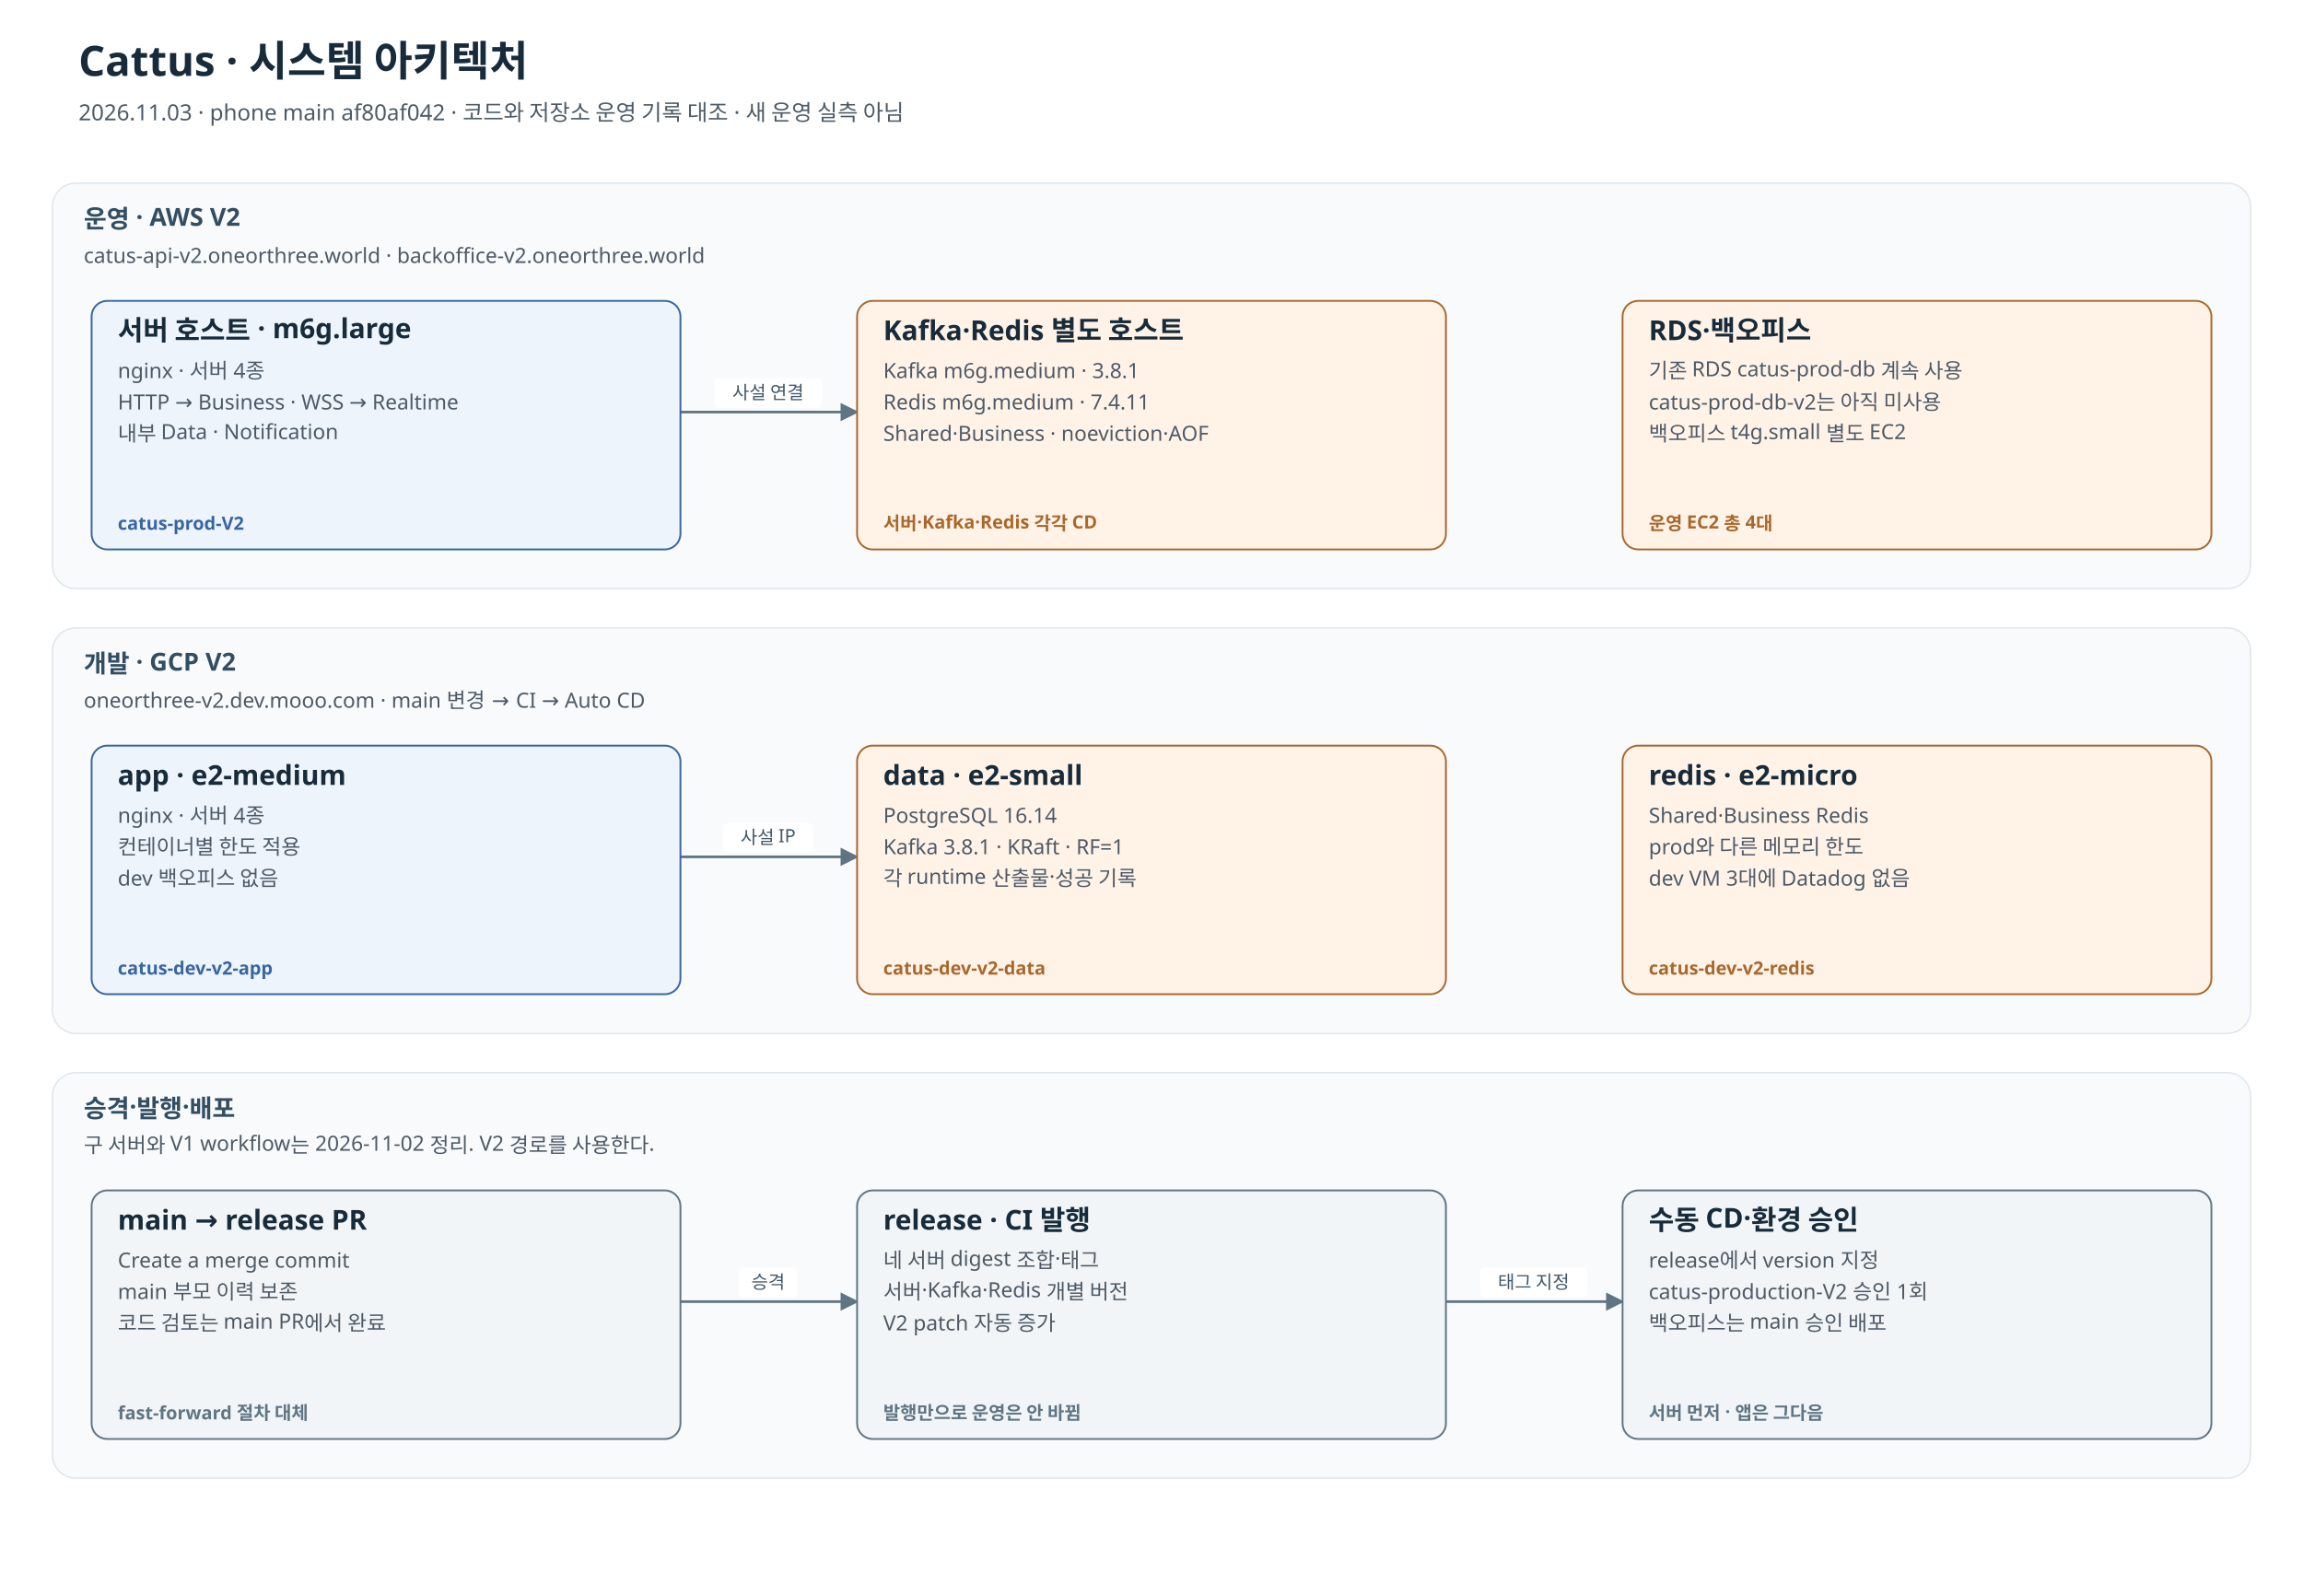
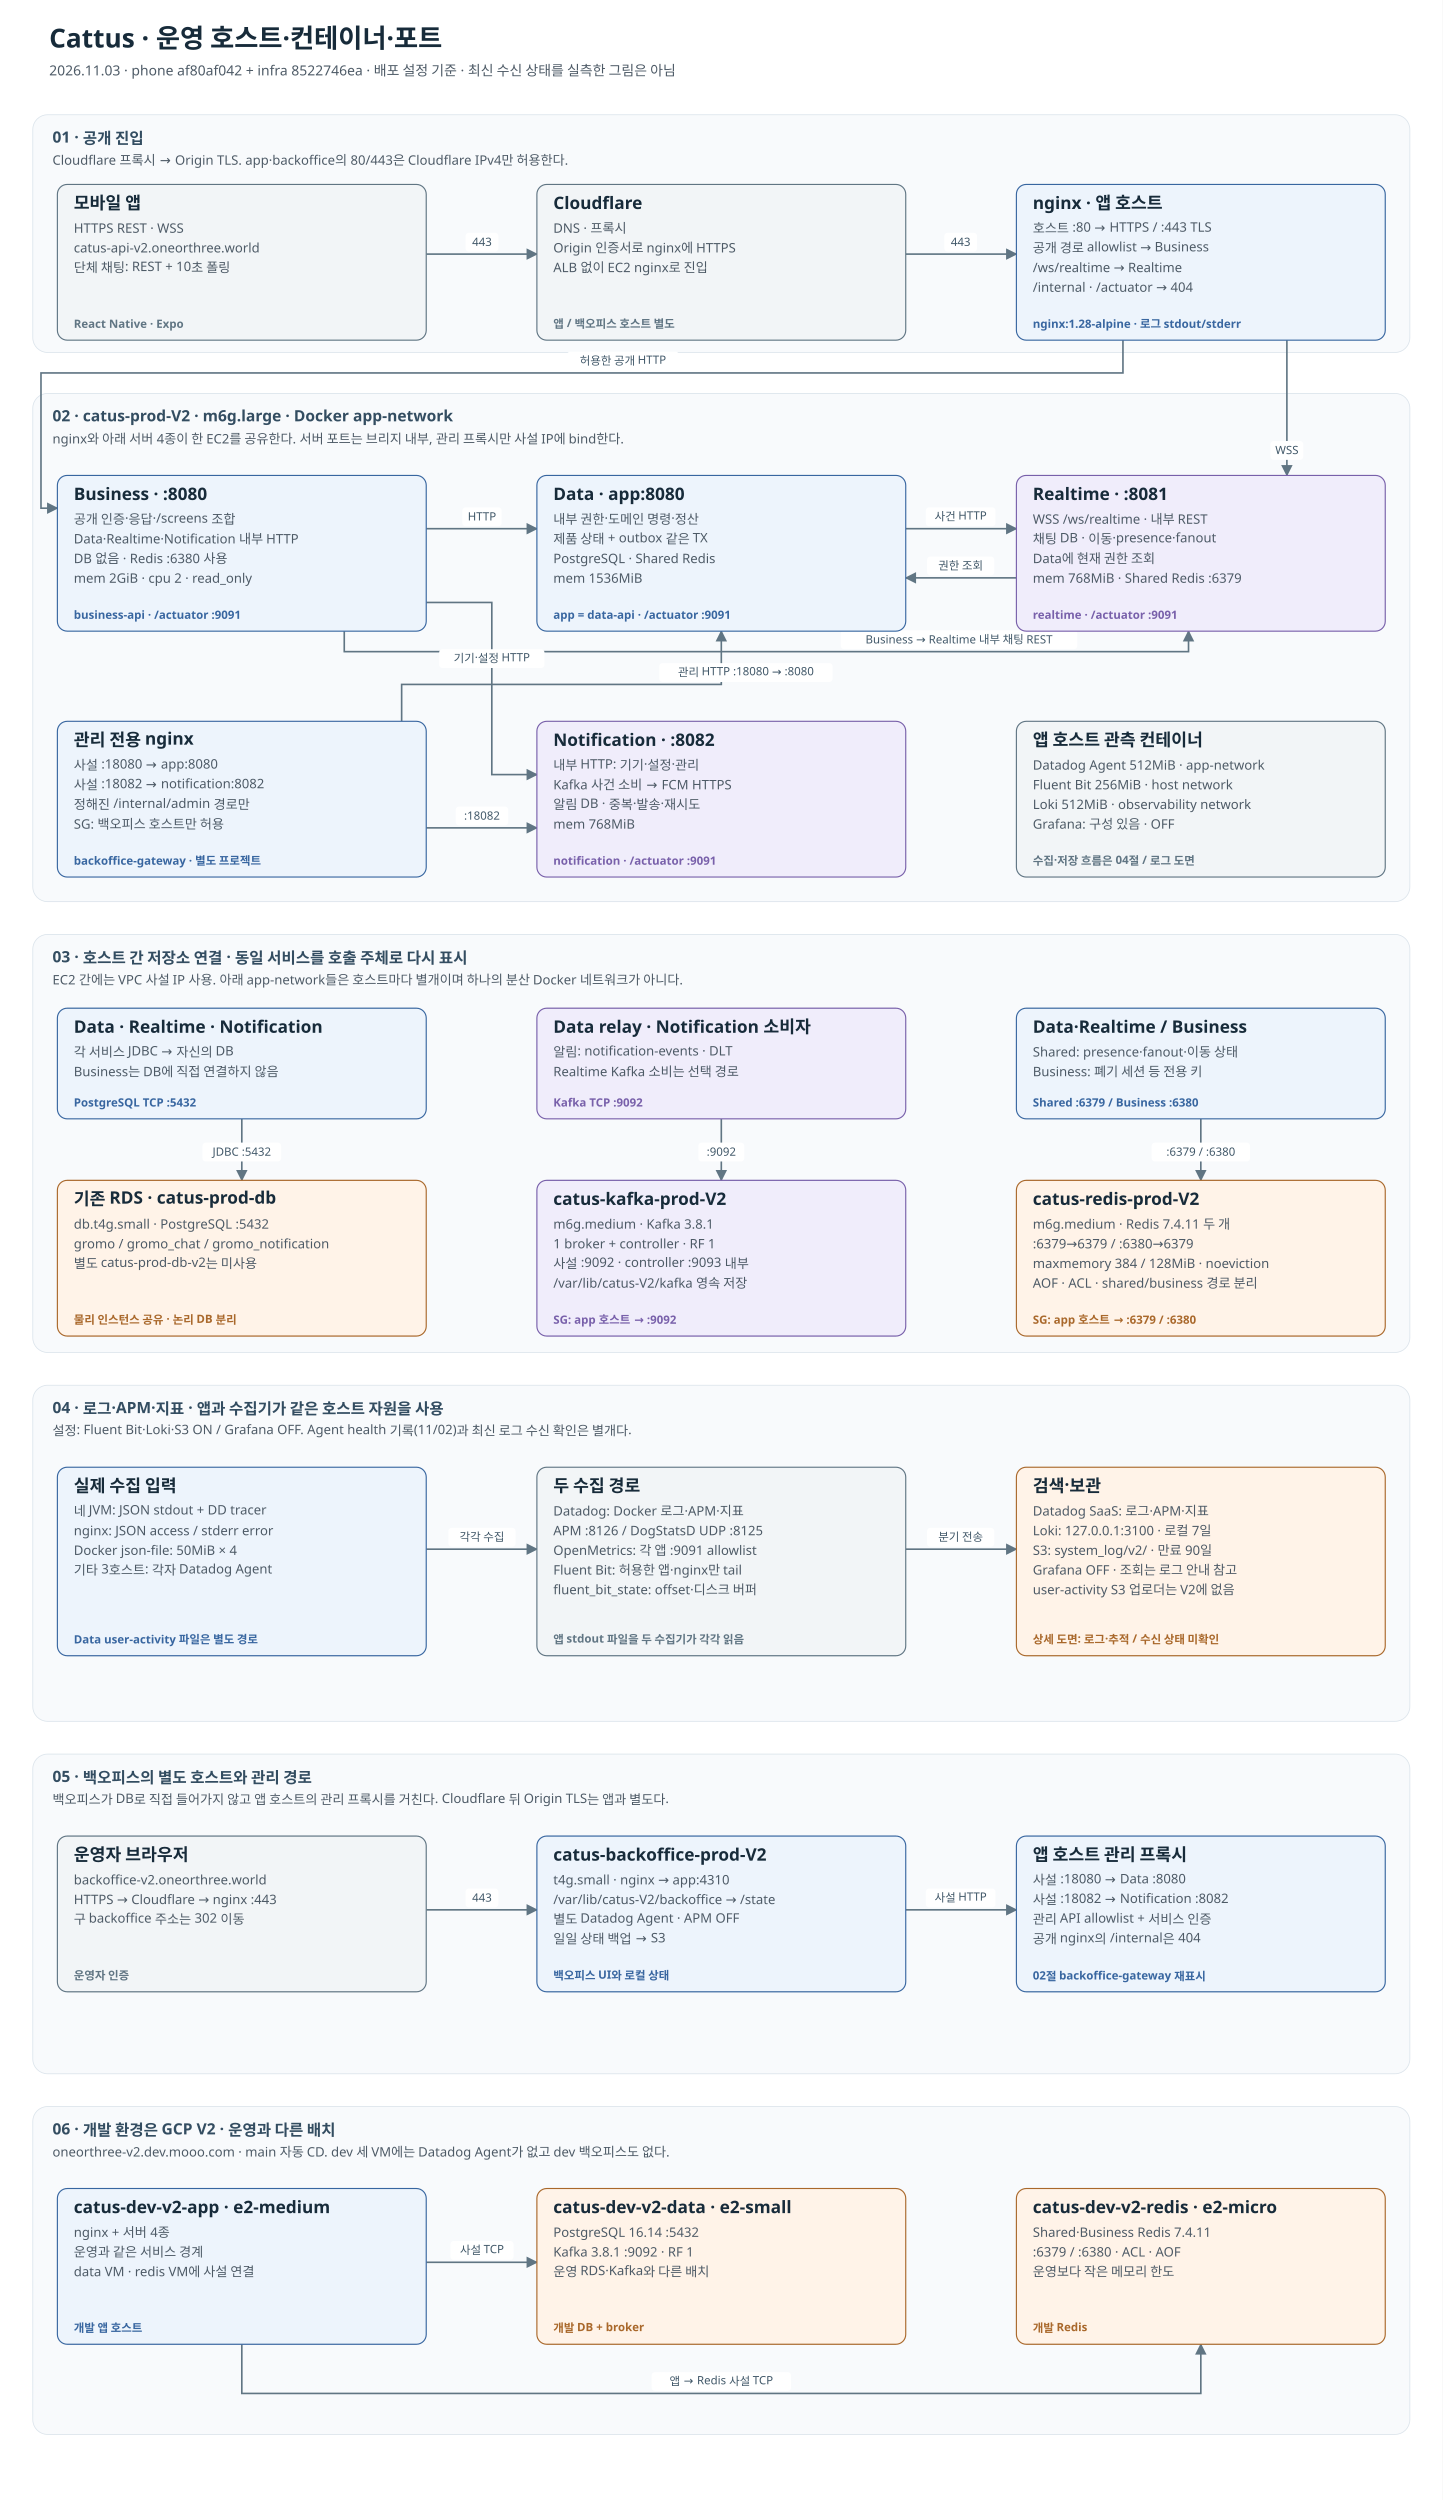
- <svg xmlns="http://www.w3.org/2000/svg" width="1760" height="1220" viewBox="0 0 1760 1220" role="img" aria-labelledby="diagramTitle diagramDesc">
+ <svg xmlns="http://www.w3.org/2000/svg" width="1760" height="3050" viewBox="0 0 1760 3050" role="img" aria-labelledby="diagramTitle diagramDesc">
  <defs>
    <marker id="arrow" viewBox="0 0 10 10" refX="9" refY="5" markerWidth="7" markerHeight="7" orient="auto-start-reverse">
      <path d="M 0 0 L 10 5 L 0 10 z" fill="#607583" />
    </marker>
  </defs>
  <g font-family="Apple SD Gothic Neo, Noto Sans KR, sans-serif">
-     <rect width="1760" height="1220" fill="#ffffff" />
-     <text x="60" y="58" font-size="32" fill="#172b3a" font-weight="700">Cattus · 시스템 아키텍처</text>
-     <text x="60" y="92" font-size="17" fill="#4d5a66" font-weight="400">2026.11.03 · phone main af80af042 · 코드와 저장소 운영 기록 대조 · 새 운영 실측 아님</text>
-     <rect x="40" y="140" width="1680" height="310" rx="18" fill="#f8fafc" stroke="#dce4eb" />
-     <text x="64" y="174" font-size="19" fill="#334d61" font-weight="700">운영 · AWS V2</text>
-     <text x="64" y="201" font-size="16" fill="#4d5a66" font-weight="400">catus-api-v2.oneorthree.world · backoffice-v2.oneorthree.world</text>
-     <rect x="40" y="480" width="1680" height="310" rx="18" fill="#f8fafc" stroke="#dce4eb" />
-     <text x="64" y="514" font-size="19" fill="#334d61" font-weight="700">개발 · GCP V2</text>
-     <text x="64" y="541" font-size="16" fill="#4d5a66" font-weight="400">oneorthree-v2.dev.mooo.com · main 변경 → CI → Auto CD</text>
-     <rect x="40" y="820" width="1680" height="310" rx="18" fill="#f8fafc" stroke="#dce4eb" />
-     <text x="64" y="854" font-size="19" fill="#334d61" font-weight="700">승격·발행·배포</text>
-     <text x="64" y="881" font-size="16" fill="#4d5a66" font-weight="400">구 서버와 V1 workflow는 2026-11-02 정리. V2 경로를 사용한다.</text>
-     <g data-cell-id="runtime">
-       <path d="M 520 315 L 655 315" fill="none" stroke="#607583" stroke-width="2" marker-end="url(#arrow)" />
-       <rect x="546.0" y="289" width="82.0" height="23" rx="4" fill="#ffffff" />
-       <text x="587" y="305" font-size="14" text-anchor="middle" fill="#405768">사설 연결</text>
-     </g>
-     <g data-cell-id="devInternal">
-       <path d="M 520 655 L 655 655" fill="none" stroke="#607583" stroke-width="2" marker-end="url(#arrow)" />
-       <rect x="552.5" y="629" width="69.0" height="23" rx="4" fill="#ffffff" />
-       <text x="587" y="645" font-size="14" text-anchor="middle" fill="#405768">사설 IP</text>
-     </g>
-     <g data-cell-id="promotePublish">
-       <path d="M 520 995 L 655 995" fill="none" stroke="#607583" stroke-width="2" marker-end="url(#arrow)" />
-       <rect x="564.5" y="969" width="45.0" height="23" rx="4" fill="#ffffff" />
-       <text x="587" y="985" font-size="14" text-anchor="middle" fill="#405768">승격</text>
-     </g>
-     <g data-cell-id="publishDeploy">
-       <path d="M 1105 995 L 1240 995" fill="none" stroke="#607583" stroke-width="2" marker-end="url(#arrow)" />
-       <rect x="1131.0" y="969" width="82.0" height="23" rx="4" fill="#ffffff" />
-       <text x="1172" y="985" font-size="14" text-anchor="middle" fill="#405768">태그 지정</text>
-     </g>
-     <g data-cell-id="prodApp">
-       <rect x="70" y="230" width="450" height="190" rx="12" fill="#edf4fc" stroke="#3866a0" stroke-width="1.4" />
-       <text x="90" y="260" font-size="21" fill="#172b3a" font-weight="700">서버 호스트 · m6g.large</text>
-       <text x="90" y="289" font-size="16" fill="#4d5a66" font-weight="400">nginx · 서버 4종</text>
-       <text x="90" y="313" font-size="16" fill="#4d5a66" font-weight="400">HTTP → Business · WSS → Realtime</text>
-       <text x="90" y="337" font-size="16" fill="#4d5a66" font-weight="400">내부 Data · Notification</text>
-       <text x="90" y="405" font-size="14" fill="#3866a0" font-weight="700">catus-prod-V2</text>
-     </g>
-     <g data-cell-id="prodRuntime">
-       <rect x="655" y="230" width="450" height="190" rx="12" fill="#fff3e8" stroke="#a9682b" stroke-width="1.4" />
-       <text x="675" y="260" font-size="21" fill="#172b3a" font-weight="700">Kafka·Redis 별도 호스트</text>
-       <text x="675" y="289" font-size="16" fill="#4d5a66" font-weight="400">Kafka m6g.medium · 3.8.1</text>
-       <text x="675" y="313" font-size="16" fill="#4d5a66" font-weight="400">Redis m6g.medium · 7.4.11</text>
-       <text x="675" y="337" font-size="16" fill="#4d5a66" font-weight="400">Shared·Business · noeviction·AOF</text>
-       <text x="675" y="405" font-size="14" fill="#a9682b" font-weight="700">서버·Kafka·Redis 각각 CD</text>
-     </g>
-     <g data-cell-id="prodStorage">
-       <rect x="1240" y="230" width="450" height="190" rx="12" fill="#fff3e8" stroke="#a9682b" stroke-width="1.4" />
-       <text x="1260" y="260" font-size="21" fill="#172b3a" font-weight="700">RDS·백오피스</text>
-       <text x="1260" y="289" font-size="16" fill="#4d5a66" font-weight="400">기존 RDS catus-prod-db 계속 사용</text>
-       <text x="1260" y="313" font-size="16" fill="#4d5a66" font-weight="400">catus-prod-db-v2는 아직 미사용</text>
-       <text x="1260" y="337" font-size="16" fill="#4d5a66" font-weight="400">백오피스 t4g.small 별도 EC2</text>
-       <text x="1260" y="405" font-size="14" fill="#a9682b" font-weight="700">운영 EC2 총 4대</text>
+     <rect width="1760" height="3050" fill="#ffffff" />
+     <text x="60" y="58" font-size="32" fill="#172b3a" font-weight="700">Cattus · 운영 호스트·컨테이너·포트</text>
+     <text x="60" y="92" font-size="17" fill="#4d5a66" font-weight="400">2026.11.03 · phone af80af042 + infra 8522746ea · 배포 설정 기준 · 최신 수신 상태를 실측한 그림은 아님</text>
+     <rect x="40" y="140" width="1680" height="290" rx="18" fill="#f8fafc" stroke="#dce4eb" />
+     <text x="64" y="174" font-size="19" fill="#334d61" font-weight="700">01 · 공개 진입</text>
+     <text x="64" y="201" font-size="16" fill="#4d5a66" font-weight="400">Cloudflare 프록시 → Origin TLS. app·backoffice의 80/443은 Cloudflare IPv4만 허용한다.</text>
+     <rect x="40" y="480" width="1680" height="620" rx="18" fill="#f8fafc" stroke="#dce4eb" />
+     <text x="64" y="514" font-size="19" fill="#334d61" font-weight="700">02 · catus-prod-V2 · m6g.large · Docker app-network</text>
+     <text x="64" y="541" font-size="16" fill="#4d5a66" font-weight="400">nginx와 아래 서버 4종이 한 EC2를 공유한다. 서버 포트는 브리지 내부, 관리 프록시만 사설 IP에 bind한다.</text>
+     <rect x="40" y="1140" width="1680" height="510" rx="18" fill="#f8fafc" stroke="#dce4eb" />
+     <text x="64" y="1174" font-size="19" fill="#334d61" font-weight="700">03 · 호스트 간 저장소 연결 · 동일 서비스를 호출 주체로 다시 표시</text>
+     <text x="64" y="1201" font-size="16" fill="#4d5a66" font-weight="400">EC2 간에는 VPC 사설 IP 사용. 아래 app-network들은 호스트마다 별개이며 하나의 분산 Docker 네트워크가 아니다.</text>
+     <rect x="40" y="1690" width="1680" height="410" rx="18" fill="#f8fafc" stroke="#dce4eb" />
+     <text x="64" y="1724" font-size="19" fill="#334d61" font-weight="700">04 · 로그·APM·지표 · 앱과 수집기가 같은 호스트 자원을 사용</text>
+     <text x="64" y="1751" font-size="16" fill="#4d5a66" font-weight="400">설정: Fluent Bit·Loki·S3 ON / Grafana OFF. Agent health 기록(11/02)과 최신 로그 수신 확인은 별개다.</text>
+     <rect x="40" y="2140" width="1680" height="390" rx="18" fill="#f8fafc" stroke="#dce4eb" />
+     <text x="64" y="2174" font-size="19" fill="#334d61" font-weight="700">05 · 백오피스의 별도 호스트와 관리 경로</text>
+     <text x="64" y="2201" font-size="16" fill="#4d5a66" font-weight="400">백오피스가 DB로 직접 들어가지 않고 앱 호스트의 관리 프록시를 거친다. Cloudflare 뒤 Origin TLS는 앱과 별도다.</text>
+     <rect x="40" y="2570" width="1680" height="400" rx="18" fill="#f8fafc" stroke="#dce4eb" />
+     <text x="64" y="2604" font-size="19" fill="#334d61" font-weight="700">06 · 개발 환경은 GCP V2 · 운영과 다른 배치</text>
+     <text x="64" y="2631" font-size="16" fill="#4d5a66" font-weight="400">oneorthree-v2.dev.mooo.com · main 자동 CD. dev 세 VM에는 Datadog Agent가 없고 dev 백오피스도 없다.</text>
+     <g data-cell-id="internet">
+       <path d="M 520 310 L 655 310" fill="none" stroke="#607583" stroke-width="2" marker-end="url(#arrow)" />
+       <rect x="568.0" y="284" width="40.0" height="23" rx="4" fill="#ffffff" />
+       <text x="588" y="300" font-size="14" text-anchor="middle" fill="#405768">443</text>
+     </g>
+     <g data-cell-id="origin">
+       <path d="M 1105 310 L 1240 310" fill="none" stroke="#607583" stroke-width="2" marker-end="url(#arrow)" />
+       <rect x="1152.0" y="284" width="40.0" height="23" rx="4" fill="#ffffff" />
+       <text x="1172" y="300" font-size="14" text-anchor="middle" fill="#405768">443</text>
+     </g>
+     <g data-cell-id="publicHttp">
+       <path d="M 1370 415 L 1370 455 L 50 455 L 50 620 L 70 620" fill="none" stroke="#607583" stroke-width="2" marker-end="url(#arrow)" />
+       <rect x="691.75" y="429" width="136.5" height="23" rx="4" fill="#ffffff" />
+       <text x="760" y="445" font-size="14" text-anchor="middle" fill="#405768">허용한 공개 HTTP</text>
+     </g>
+     <g data-cell-id="publicWs">
+       <path d="M 1570 415 L 1570 580" fill="none" stroke="#607583" stroke-width="2" marker-end="url(#arrow)" />
+       <rect x="1550.0" y="538" width="40.0" height="23" rx="4" fill="#ffffff" />
+       <text x="1570" y="554" font-size="14" text-anchor="middle" fill="#405768">WSS</text>
+     </g>
+     <g data-cell-id="bizData">
+       <path d="M 520 645 L 655 645" fill="none" stroke="#607583" stroke-width="2" marker-end="url(#arrow)" />
+       <rect x="564.0" y="619" width="48.0" height="23" rx="4" fill="#ffffff" />
+       <text x="588" y="635" font-size="14" text-anchor="middle" fill="#405768">HTTP</text>
+     </g>
+     <g data-cell-id="bizChat">
+       <path d="M 420 770 L 420 795 L 1450 795 L 1450 770" fill="none" stroke="#607583" stroke-width="2" marker-end="url(#arrow)" />
+       <rect x="1025.75" y="769" width="288.5" height="23" rx="4" fill="#ffffff" />
+       <text x="1170" y="785" font-size="14" text-anchor="middle" fill="#405768">Business → Realtime 내부 채팅 REST</text>
+     </g>
+     <g data-cell-id="dataEvents">
+       <path d="M 1105 645 L 1240 645" fill="none" stroke="#607583" stroke-width="2" marker-end="url(#arrow)" />
+       <rect x="1129.5" y="619" width="85.0" height="23" rx="4" fill="#ffffff" />
+       <text x="1172" y="635" font-size="14" text-anchor="middle" fill="#405768">사건 HTTP</text>
+     </g>
+     <g data-cell-id="realtimeAuth">
+       <path d="M 1240 705 L 1105 705" fill="none" stroke="#607583" stroke-width="2" marker-end="url(#arrow)" />
+       <rect x="1131.0" y="679" width="82.0" height="23" rx="4" fill="#ffffff" />
+       <text x="1172" y="695" font-size="14" text-anchor="middle" fill="#405768">권한 조회</text>
+     </g>
+     <g data-cell-id="bizNoti">
+       <path d="M 520 735 L 600 735 L 600 945 L 655 945" fill="none" stroke="#607583" stroke-width="2" marker-end="url(#arrow)" />
+       <rect x="535.75" y="792" width="128.5" height="23" rx="4" fill="#ffffff" />
+       <text x="600" y="808" font-size="14" text-anchor="middle" fill="#405768">기기·설정 HTTP</text>
+     </g>
+     <g data-cell-id="adminData">
+       <path d="M 490 880 L 490 835 L 880 835 L 880 770" fill="none" stroke="#607583" stroke-width="2" marker-end="url(#arrow)" />
+       <rect x="804.25" y="809" width="211.5" height="23" rx="4" fill="#ffffff" />
+       <text x="910" y="825" font-size="14" text-anchor="middle" fill="#405768">관리 HTTP :18080 → :8080</text>
+     </g>
+     <g data-cell-id="adminNoti">
+       <path d="M 520 1010 L 655 1010" fill="none" stroke="#607583" stroke-width="2" marker-end="url(#arrow)" />
+       <rect x="556.0" y="984" width="64.0" height="23" rx="4" fill="#ffffff" />
+       <text x="588" y="1000" font-size="14" text-anchor="middle" fill="#405768">:18082</text>
+     </g>
+     <g data-cell-id="jdbc">
+       <path d="M 295 1365 L 295 1440" fill="none" stroke="#607583" stroke-width="2" marker-end="url(#arrow)" />
+       <rect x="247.0" y="1394" width="96.0" height="23" rx="4" fill="#ffffff" />
+       <text x="295" y="1410" font-size="14" text-anchor="middle" fill="#405768">JDBC :5432</text>
+     </g>
+     <g data-cell-id="broker">
+       <path d="M 880 1365 L 880 1440" fill="none" stroke="#607583" stroke-width="2" marker-end="url(#arrow)" />
+       <rect x="852.0" y="1394" width="56.0" height="23" rx="4" fill="#ffffff" />
+       <text x="880" y="1410" font-size="14" text-anchor="middle" fill="#405768">:9092</text>
+     </g>
+     <g data-cell-id="redisTcp">
+       <path d="M 1465 1365 L 1465 1440" fill="none" stroke="#607583" stroke-width="2" marker-end="url(#arrow)" />
+       <rect x="1405.0" y="1394" width="120.0" height="23" rx="4" fill="#ffffff" />
+       <text x="1465" y="1410" font-size="14" text-anchor="middle" fill="#405768">:6379 / :6380</text>
+     </g>
+     <g data-cell-id="collectLogs">
+       <path d="M 520 1890 L 655 1890" fill="none" stroke="#607583" stroke-width="2" marker-end="url(#arrow)" />
+       <rect x="547.0" y="1864" width="82.0" height="23" rx="4" fill="#ffffff" />
+       <text x="588" y="1880" font-size="14" text-anchor="middle" fill="#405768">각각 수집</text>
+     </g>
+     <g data-cell-id="storeLogs">
+       <path d="M 1105 1890 L 1240 1890" fill="none" stroke="#607583" stroke-width="2" marker-end="url(#arrow)" />
+       <rect x="1131.0" y="1864" width="82.0" height="23" rx="4" fill="#ffffff" />
+       <text x="1172" y="1880" font-size="14" text-anchor="middle" fill="#405768">분기 전송</text>
+     </g>
+     <g data-cell-id="consoleWeb">
+       <path d="M 520 2330 L 655 2330" fill="none" stroke="#607583" stroke-width="2" marker-end="url(#arrow)" />
+       <rect x="568.0" y="2304" width="40.0" height="23" rx="4" fill="#ffffff" />
+       <text x="588" y="2320" font-size="14" text-anchor="middle" fill="#405768">443</text>
+     </g>
+     <g data-cell-id="consoleInternal">
+       <path d="M 1105 2330 L 1240 2330" fill="none" stroke="#607583" stroke-width="2" marker-end="url(#arrow)" />
+       <rect x="1129.5" y="2304" width="85.0" height="23" rx="4" fill="#ffffff" />
+       <text x="1172" y="2320" font-size="14" text-anchor="middle" fill="#405768">사설 HTTP</text>
+     </g>
+     <g data-cell-id="devDb">
+       <path d="M 520 2760 L 655 2760" fill="none" stroke="#607583" stroke-width="2" marker-end="url(#arrow)" />
+       <rect x="549.5" y="2734" width="77.0" height="23" rx="4" fill="#ffffff" />
+       <text x="588" y="2750" font-size="14" text-anchor="middle" fill="#405768">사설 TCP</text>
+     </g>
+     <g data-cell-id="devRedisTcp">
+       <path d="M 295 2860 L 295 2920 L 1465 2920 L 1465 2860" fill="none" stroke="#607583" stroke-width="2" marker-end="url(#arrow)" />
+       <rect x="795.0" y="2894" width="170.0" height="23" rx="4" fill="#ffffff" />
+       <text x="880" y="2910" font-size="14" text-anchor="middle" fill="#405768">앱 → Redis 사설 TCP</text>
+     </g>
+     <g data-cell-id="client">
+       <rect x="70" y="225" width="450" height="190" rx="12" fill="#f2f5f7" stroke="#607583" stroke-width="1.4" />
+       <text x="90" y="255" font-size="21" fill="#172b3a" font-weight="700">모바일 앱</text>
+       <text x="90" y="284" font-size="16" fill="#4d5a66" font-weight="400">HTTPS REST · WSS</text>
+       <text x="90" y="308" font-size="16" fill="#4d5a66" font-weight="400">catus-api-v2.oneorthree.world</text>
+       <text x="90" y="332" font-size="16" fill="#4d5a66" font-weight="400">단체 채팅: REST + 10초 폴링</text>
+       <text x="90" y="400" font-size="14" fill="#607583" font-weight="700">React Native · Expo</text>
+     </g>
+     <g data-cell-id="cf">
+       <rect x="655" y="225" width="450" height="190" rx="12" fill="#f2f5f7" stroke="#607583" stroke-width="1.4" />
+       <text x="675" y="255" font-size="21" fill="#172b3a" font-weight="700">Cloudflare</text>
+       <text x="675" y="284" font-size="16" fill="#4d5a66" font-weight="400">DNS · 프록시</text>
+       <text x="675" y="308" font-size="16" fill="#4d5a66" font-weight="400">Origin 인증서로 nginx에 HTTPS</text>
+       <text x="675" y="332" font-size="16" fill="#4d5a66" font-weight="400">ALB 없이 EC2 nginx로 진입</text>
+       <text x="675" y="400" font-size="14" fill="#607583" font-weight="700">앱 / 백오피스 호스트 별도</text>
+     </g>
+     <g data-cell-id="nginx">
+       <rect x="1240" y="225" width="450" height="190" rx="12" fill="#edf4fc" stroke="#3866a0" stroke-width="1.4" />
+       <text x="1260" y="255" font-size="21" fill="#172b3a" font-weight="700">nginx · 앱 호스트</text>
+       <text x="1260" y="284" font-size="16" fill="#4d5a66" font-weight="400">호스트 :80 → HTTPS / :443 TLS</text>
+       <text x="1260" y="308" font-size="16" fill="#4d5a66" font-weight="400">공개 경로 allowlist → Business</text>
+       <text x="1260" y="332" font-size="16" fill="#4d5a66" font-weight="400">/ws/realtime → Realtime</text>
+       <text x="1260" y="356" font-size="16" fill="#4d5a66" font-weight="400">/internal · /actuator → 404</text>
+       <text x="1260" y="400" font-size="14" fill="#3866a0" font-weight="700">nginx:1.28-alpine · 로그 stdout/stderr</text>
+     </g>
+     <g data-cell-id="business">
+       <rect x="70" y="580" width="450" height="190" rx="12" fill="#edf4fc" stroke="#3866a0" stroke-width="1.4" />
+       <text x="90" y="610" font-size="21" fill="#172b3a" font-weight="700">Business · :8080</text>
+       <text x="90" y="639" font-size="16" fill="#4d5a66" font-weight="400">공개 인증·응답·/screens 조합</text>
+       <text x="90" y="663" font-size="16" fill="#4d5a66" font-weight="400">Data·Realtime·Notification 내부 HTTP</text>
+       <text x="90" y="687" font-size="16" fill="#4d5a66" font-weight="400">DB 없음 · Redis :6380 사용</text>
+       <text x="90" y="711" font-size="16" fill="#4d5a66" font-weight="400">mem 2GiB · cpu 2 · read_only</text>
+       <text x="90" y="755" font-size="14" fill="#3866a0" font-weight="700">business-api · /actuator :9091</text>
+     </g>
+     <g data-cell-id="data">
+       <rect x="655" y="580" width="450" height="190" rx="12" fill="#edf4fc" stroke="#3866a0" stroke-width="1.4" />
+       <text x="675" y="610" font-size="21" fill="#172b3a" font-weight="700">Data · app:8080</text>
+       <text x="675" y="639" font-size="16" fill="#4d5a66" font-weight="400">내부 권한·도메인 명령·정산</text>
+       <text x="675" y="663" font-size="16" fill="#4d5a66" font-weight="400">제품 상태 + outbox 같은 TX</text>
+       <text x="675" y="687" font-size="16" fill="#4d5a66" font-weight="400">PostgreSQL · Shared Redis</text>
+       <text x="675" y="711" font-size="16" fill="#4d5a66" font-weight="400">mem 1536MiB</text>
+       <text x="675" y="755" font-size="14" fill="#3866a0" font-weight="700">app = data-api · /actuator :9091</text>
+     </g>
+     <g data-cell-id="realtime">
+       <rect x="1240" y="580" width="450" height="190" rx="12" fill="#f0edfb" stroke="#7860aa" stroke-width="1.4" />
+       <text x="1260" y="610" font-size="21" fill="#172b3a" font-weight="700">Realtime · :8081</text>
+       <text x="1260" y="639" font-size="16" fill="#4d5a66" font-weight="400">WSS /ws/realtime · 내부 REST</text>
+       <text x="1260" y="663" font-size="16" fill="#4d5a66" font-weight="400">채팅 DB · 이동·presence·fanout</text>
+       <text x="1260" y="687" font-size="16" fill="#4d5a66" font-weight="400">Data에 현재 권한 조회</text>
+       <text x="1260" y="711" font-size="16" fill="#4d5a66" font-weight="400">mem 768MiB · Shared Redis :6379</text>
+       <text x="1260" y="755" font-size="14" fill="#7860aa" font-weight="700">realtime · /actuator :9091</text>
+     </g>
+     <g data-cell-id="gateway">
+       <rect x="70" y="880" width="450" height="190" rx="12" fill="#edf4fc" stroke="#3866a0" stroke-width="1.4" />
+       <text x="90" y="910" font-size="21" fill="#172b3a" font-weight="700">관리 전용 nginx</text>
+       <text x="90" y="939" font-size="16" fill="#4d5a66" font-weight="400">사설 :18080 → app:8080</text>
+       <text x="90" y="963" font-size="16" fill="#4d5a66" font-weight="400">사설 :18082 → notification:8082</text>
+       <text x="90" y="987" font-size="16" fill="#4d5a66" font-weight="400">정해진 /internal/admin 경로만</text>
+       <text x="90" y="1011" font-size="16" fill="#4d5a66" font-weight="400">SG: 백오피스 호스트만 허용</text>
+       <text x="90" y="1055" font-size="14" fill="#3866a0" font-weight="700">backoffice-gateway · 별도 프로젝트</text>
+     </g>
+     <g data-cell-id="notification">
+       <rect x="655" y="880" width="450" height="190" rx="12" fill="#f0edfb" stroke="#7860aa" stroke-width="1.4" />
+       <text x="675" y="910" font-size="21" fill="#172b3a" font-weight="700">Notification · :8082</text>
+       <text x="675" y="939" font-size="16" fill="#4d5a66" font-weight="400">내부 HTTP: 기기·설정·관리</text>
+       <text x="675" y="963" font-size="16" fill="#4d5a66" font-weight="400">Kafka 사건 소비 → FCM HTTPS</text>
+       <text x="675" y="987" font-size="16" fill="#4d5a66" font-weight="400">알림 DB · 중복·발송·재시도</text>
+       <text x="675" y="1011" font-size="16" fill="#4d5a66" font-weight="400">mem 768MiB</text>
+       <text x="675" y="1055" font-size="14" fill="#7860aa" font-weight="700">notification · /actuator :9091</text>
+     </g>
+     <g data-cell-id="localObs">
+       <rect x="1240" y="880" width="450" height="190" rx="12" fill="#f2f5f7" stroke="#607583" stroke-width="1.4" />
+       <text x="1260" y="910" font-size="21" fill="#172b3a" font-weight="700">앱 호스트 관측 컨테이너</text>
+       <text x="1260" y="939" font-size="16" fill="#4d5a66" font-weight="400">Datadog Agent 512MiB · app-network</text>
+       <text x="1260" y="963" font-size="16" fill="#4d5a66" font-weight="400">Fluent Bit 256MiB · host network</text>
+       <text x="1260" y="987" font-size="16" fill="#4d5a66" font-weight="400">Loki 512MiB · observability network</text>
+       <text x="1260" y="1011" font-size="16" fill="#4d5a66" font-weight="400">Grafana: 구성 있음 · OFF</text>
+       <text x="1260" y="1055" font-size="14" fill="#607583" font-weight="700">수집·저장 흐름은 04절 / 로그 도면</text>
+     </g>
+     <g data-cell-id="sqlClients">
+       <rect x="70" y="1230" width="450" height="135" rx="12" fill="#edf4fc" stroke="#3866a0" stroke-width="1.4" />
+       <text x="90" y="1260" font-size="21" fill="#172b3a" font-weight="700">Data · Realtime · Notification</text>
+       <text x="90" y="1289" font-size="16" fill="#4d5a66" font-weight="400">각 서비스 JDBC → 자신의 DB</text>
+       <text x="90" y="1313" font-size="16" fill="#4d5a66" font-weight="400">Business는 DB에 직접 연결하지 않음</text>
+       <text x="90" y="1350" font-size="14" fill="#3866a0" font-weight="700">PostgreSQL TCP :5432</text>
+     </g>
+     <g data-cell-id="eventClients">
+       <rect x="655" y="1230" width="450" height="135" rx="12" fill="#f0edfb" stroke="#7860aa" stroke-width="1.4" />
+       <text x="675" y="1260" font-size="21" fill="#172b3a" font-weight="700">Data relay · Notification 소비자</text>
+       <text x="675" y="1289" font-size="16" fill="#4d5a66" font-weight="400">알림: notification-events · DLT</text>
+       <text x="675" y="1313" font-size="16" fill="#4d5a66" font-weight="400">Realtime Kafka 소비는 선택 경로</text>
+       <text x="675" y="1350" font-size="14" fill="#7860aa" font-weight="700">Kafka TCP :9092</text>
+     </g>
+     <g data-cell-id="redisClients">
+       <rect x="1240" y="1230" width="450" height="135" rx="12" fill="#edf4fc" stroke="#3866a0" stroke-width="1.4" />
+       <text x="1260" y="1260" font-size="21" fill="#172b3a" font-weight="700">Data·Realtime / Business</text>
+       <text x="1260" y="1289" font-size="16" fill="#4d5a66" font-weight="400">Shared: presence·fanout·이동 상태</text>
+       <text x="1260" y="1313" font-size="16" fill="#4d5a66" font-weight="400">Business: 폐기 세션 등 전용 키</text>
+       <text x="1260" y="1350" font-size="14" fill="#3866a0" font-weight="700">Shared :6379 / Business :6380</text>
+     </g>
+     <g data-cell-id="rds">
+       <rect x="70" y="1440" width="450" height="190" rx="12" fill="#fff3e8" stroke="#a9682b" stroke-width="1.4" />
+       <text x="90" y="1470" font-size="21" fill="#172b3a" font-weight="700">기존 RDS · catus-prod-db</text>
+       <text x="90" y="1499" font-size="16" fill="#4d5a66" font-weight="400">db.t4g.small · PostgreSQL :5432</text>
+       <text x="90" y="1523" font-size="16" fill="#4d5a66" font-weight="400">gromo / gromo_chat / gromo_notification</text>
+       <text x="90" y="1547" font-size="16" fill="#4d5a66" font-weight="400">별도 catus-prod-db-v2는 미사용</text>
+       <text x="90" y="1615" font-size="14" fill="#a9682b" font-weight="700">물리 인스턴스 공유 · 논리 DB 분리</text>
+     </g>
+     <g data-cell-id="kafka">
+       <rect x="655" y="1440" width="450" height="190" rx="12" fill="#f0edfb" stroke="#7860aa" stroke-width="1.4" />
+       <text x="675" y="1470" font-size="21" fill="#172b3a" font-weight="700">catus-kafka-prod-V2</text>
+       <text x="675" y="1499" font-size="16" fill="#4d5a66" font-weight="400">m6g.medium · Kafka 3.8.1</text>
+       <text x="675" y="1523" font-size="16" fill="#4d5a66" font-weight="400">1 broker + controller · RF 1</text>
+       <text x="675" y="1547" font-size="16" fill="#4d5a66" font-weight="400">사설 :9092 · controller :9093 내부</text>
+       <text x="675" y="1571" font-size="16" fill="#4d5a66" font-weight="400">/var/lib/catus-V2/kafka 영속 저장</text>
+       <text x="675" y="1615" font-size="14" fill="#7860aa" font-weight="700">SG: app 호스트 → :9092</text>
+     </g>
+     <g data-cell-id="redis">
+       <rect x="1240" y="1440" width="450" height="190" rx="12" fill="#fff3e8" stroke="#a9682b" stroke-width="1.4" />
+       <text x="1260" y="1470" font-size="21" fill="#172b3a" font-weight="700">catus-redis-prod-V2</text>
+       <text x="1260" y="1499" font-size="16" fill="#4d5a66" font-weight="400">m6g.medium · Redis 7.4.11 두 개</text>
+       <text x="1260" y="1523" font-size="16" fill="#4d5a66" font-weight="400">:6379→6379 / :6380→6379</text>
+       <text x="1260" y="1547" font-size="16" fill="#4d5a66" font-weight="400">maxmemory 384 / 128MiB · noeviction</text>
+       <text x="1260" y="1571" font-size="16" fill="#4d5a66" font-weight="400">AOF · ACL · shared/business 경로 분리</text>
+       <text x="1260" y="1615" font-size="14" fill="#a9682b" font-weight="700">SG: app 호스트 → :6379 / :6380</text>
+     </g>
+     <g data-cell-id="sources">
+       <rect x="70" y="1790" width="450" height="230" rx="12" fill="#edf4fc" stroke="#3866a0" stroke-width="1.4" />
+       <text x="90" y="1820" font-size="21" fill="#172b3a" font-weight="700">실제 수집 입력</text>
+       <text x="90" y="1849" font-size="16" fill="#4d5a66" font-weight="400">네 JVM: JSON stdout + DD tracer</text>
+       <text x="90" y="1873" font-size="16" fill="#4d5a66" font-weight="400">nginx: JSON access / stderr error</text>
+       <text x="90" y="1897" font-size="16" fill="#4d5a66" font-weight="400">Docker json-file: 50MiB × 4</text>
+       <text x="90" y="1921" font-size="16" fill="#4d5a66" font-weight="400">기타 3호스트: 각자 Datadog Agent</text>
+       <text x="90" y="2005" font-size="14" fill="#3866a0" font-weight="700">Data user-activity 파일은 별도 경로</text>
+     </g>
+     <g data-cell-id="collectors">
+       <rect x="655" y="1790" width="450" height="230" rx="12" fill="#f2f5f7" stroke="#607583" stroke-width="1.4" />
+       <text x="675" y="1820" font-size="21" fill="#172b3a" font-weight="700">두 수집 경로</text>
+       <text x="675" y="1849" font-size="16" fill="#4d5a66" font-weight="400">Datadog: Docker 로그·APM·지표</text>
+       <text x="675" y="1873" font-size="16" fill="#4d5a66" font-weight="400">APM :8126 / DogStatsD UDP :8125</text>
+       <text x="675" y="1897" font-size="16" fill="#4d5a66" font-weight="400">OpenMetrics: 각 앱 :9091 allowlist</text>
+       <text x="675" y="1921" font-size="16" fill="#4d5a66" font-weight="400">Fluent Bit: 허용한 앱·nginx만 tail</text>
+       <text x="675" y="1945" font-size="16" fill="#4d5a66" font-weight="400">fluent_bit_state: offset·디스크 버퍼</text>
+       <text x="675" y="2005" font-size="14" fill="#607583" font-weight="700">앱 stdout 파일을 두 수집기가 각각 읽음</text>
+     </g>
+     <g data-cell-id="sinks">
+       <rect x="1240" y="1790" width="450" height="230" rx="12" fill="#fff3e8" stroke="#a9682b" stroke-width="1.4" />
+       <text x="1260" y="1820" font-size="21" fill="#172b3a" font-weight="700">검색·보관</text>
+       <text x="1260" y="1849" font-size="16" fill="#4d5a66" font-weight="400">Datadog SaaS: 로그·APM·지표</text>
+       <text x="1260" y="1873" font-size="16" fill="#4d5a66" font-weight="400">Loki: 127.0.0.1:3100 · 로컬 7일</text>
+       <text x="1260" y="1897" font-size="16" fill="#4d5a66" font-weight="400">S3: system_log/v2/ · 만료 90일</text>
+       <text x="1260" y="1921" font-size="16" fill="#4d5a66" font-weight="400">Grafana OFF · 조회는 로그 안내 참고</text>
+       <text x="1260" y="1945" font-size="16" fill="#4d5a66" font-weight="400">user-activity S3 업로더는 V2에 없음</text>
+       <text x="1260" y="2005" font-size="14" fill="#a9682b" font-weight="700">상세 도면: 로그·추적 / 수신 상태 미확인</text>
+     </g>
+     <g data-cell-id="operator">
+       <rect x="70" y="2240" width="450" height="190" rx="12" fill="#f2f5f7" stroke="#607583" stroke-width="1.4" />
+       <text x="90" y="2270" font-size="21" fill="#172b3a" font-weight="700">운영자 브라우저</text>
+       <text x="90" y="2299" font-size="16" fill="#4d5a66" font-weight="400">backoffice-v2.oneorthree.world</text>
+       <text x="90" y="2323" font-size="16" fill="#4d5a66" font-weight="400">HTTPS → Cloudflare → nginx :443</text>
+       <text x="90" y="2347" font-size="16" fill="#4d5a66" font-weight="400">구 backoffice 주소는 302 이동</text>
+       <text x="90" y="2415" font-size="14" fill="#607583" font-weight="700">운영자 인증</text>
+     </g>
+     <g data-cell-id="backoffice">
+       <rect x="655" y="2240" width="450" height="190" rx="12" fill="#edf4fc" stroke="#3866a0" stroke-width="1.4" />
+       <text x="675" y="2270" font-size="21" fill="#172b3a" font-weight="700">catus-backoffice-prod-V2</text>
+       <text x="675" y="2299" font-size="16" fill="#4d5a66" font-weight="400">t4g.small · nginx → app:4310</text>
+       <text x="675" y="2323" font-size="16" fill="#4d5a66" font-weight="400">/var/lib/catus-V2/backoffice → /state</text>
+       <text x="675" y="2347" font-size="16" fill="#4d5a66" font-weight="400">별도 Datadog Agent · APM OFF</text>
+       <text x="675" y="2371" font-size="16" fill="#4d5a66" font-weight="400">일일 상태 백업 → S3</text>
+       <text x="675" y="2415" font-size="14" fill="#3866a0" font-weight="700">백오피스 UI와 로컬 상태</text>
+     </g>
+     <g data-cell-id="adminTargets">
+       <rect x="1240" y="2240" width="450" height="190" rx="12" fill="#edf4fc" stroke="#3866a0" stroke-width="1.4" />
+       <text x="1260" y="2270" font-size="21" fill="#172b3a" font-weight="700">앱 호스트 관리 프록시</text>
+       <text x="1260" y="2299" font-size="16" fill="#4d5a66" font-weight="400">사설 :18080 → Data :8080</text>
+       <text x="1260" y="2323" font-size="16" fill="#4d5a66" font-weight="400">사설 :18082 → Notification :8082</text>
+       <text x="1260" y="2347" font-size="16" fill="#4d5a66" font-weight="400">관리 API allowlist + 서비스 인증</text>
+       <text x="1260" y="2371" font-size="16" fill="#4d5a66" font-weight="400">공개 nginx의 /internal은 404</text>
+       <text x="1260" y="2415" font-size="14" fill="#3866a0" font-weight="700">02절 backoffice-gateway 재표시</text>
    </g>
    <g data-cell-id="devApp">
-       <rect x="70" y="570" width="450" height="190" rx="12" fill="#edf4fc" stroke="#3866a0" stroke-width="1.4" />
-       <text x="90" y="600" font-size="21" fill="#172b3a" font-weight="700">app · e2-medium</text>
-       <text x="90" y="629" font-size="16" fill="#4d5a66" font-weight="400">nginx · 서버 4종</text>
-       <text x="90" y="653" font-size="16" fill="#4d5a66" font-weight="400">컨테이너별 한도 적용</text>
-       <text x="90" y="677" font-size="16" fill="#4d5a66" font-weight="400">dev 백오피스 없음</text>
-       <text x="90" y="745" font-size="14" fill="#3866a0" font-weight="700">catus-dev-v2-app</text>
+       <rect x="70" y="2670" width="450" height="190" rx="12" fill="#edf4fc" stroke="#3866a0" stroke-width="1.4" />
+       <text x="90" y="2700" font-size="21" fill="#172b3a" font-weight="700">catus-dev-v2-app · e2-medium</text>
+       <text x="90" y="2729" font-size="16" fill="#4d5a66" font-weight="400">nginx + 서버 4종</text>
+       <text x="90" y="2753" font-size="16" fill="#4d5a66" font-weight="400">운영과 같은 서비스 경계</text>
+       <text x="90" y="2777" font-size="16" fill="#4d5a66" font-weight="400">data VM · redis VM에 사설 연결</text>
+       <text x="90" y="2845" font-size="14" fill="#3866a0" font-weight="700">개발 앱 호스트</text>
    </g>
    <g data-cell-id="devData">
-       <rect x="655" y="570" width="450" height="190" rx="12" fill="#fff3e8" stroke="#a9682b" stroke-width="1.4" />
-       <text x="675" y="600" font-size="21" fill="#172b3a" font-weight="700">data · e2-small</text>
-       <text x="675" y="629" font-size="16" fill="#4d5a66" font-weight="400">PostgreSQL 16.14</text>
-       <text x="675" y="653" font-size="16" fill="#4d5a66" font-weight="400">Kafka 3.8.1 · KRaft · RF=1</text>
-       <text x="675" y="677" font-size="16" fill="#4d5a66" font-weight="400">각 runtime 산출물·성공 기록</text>
-       <text x="675" y="745" font-size="14" fill="#a9682b" font-weight="700">catus-dev-v2-data</text>
+       <rect x="655" y="2670" width="450" height="190" rx="12" fill="#fff3e8" stroke="#a9682b" stroke-width="1.4" />
+       <text x="675" y="2700" font-size="21" fill="#172b3a" font-weight="700">catus-dev-v2-data · e2-small</text>
+       <text x="675" y="2729" font-size="16" fill="#4d5a66" font-weight="400">PostgreSQL 16.14 :5432</text>
+       <text x="675" y="2753" font-size="16" fill="#4d5a66" font-weight="400">Kafka 3.8.1 :9092 · RF 1</text>
+       <text x="675" y="2777" font-size="16" fill="#4d5a66" font-weight="400">운영 RDS·Kafka와 다른 배치</text>
+       <text x="675" y="2845" font-size="14" fill="#a9682b" font-weight="700">개발 DB + broker</text>
    </g>
    <g data-cell-id="devRedis">
-       <rect x="1240" y="570" width="450" height="190" rx="12" fill="#fff3e8" stroke="#a9682b" stroke-width="1.4" />
-       <text x="1260" y="600" font-size="21" fill="#172b3a" font-weight="700">redis · e2-micro</text>
-       <text x="1260" y="629" font-size="16" fill="#4d5a66" font-weight="400">Shared·Business Redis</text>
-       <text x="1260" y="653" font-size="16" fill="#4d5a66" font-weight="400">prod와 다른 메모리 한도</text>
-       <text x="1260" y="677" font-size="16" fill="#4d5a66" font-weight="400">dev VM 3대에 Datadog 없음</text>
-       <text x="1260" y="745" font-size="14" fill="#a9682b" font-weight="700">catus-dev-v2-redis</text>
-     </g>
-     <g data-cell-id="promote">
-       <rect x="70" y="910" width="450" height="190" rx="12" fill="#f2f5f7" stroke="#607583" stroke-width="1.4" />
-       <text x="90" y="940" font-size="21" fill="#172b3a" font-weight="700">main → release PR</text>
-       <text x="90" y="969" font-size="16" fill="#4d5a66" font-weight="400">Create a merge commit</text>
-       <text x="90" y="993" font-size="16" fill="#4d5a66" font-weight="400">main 부모 이력 보존</text>
-       <text x="90" y="1017" font-size="16" fill="#4d5a66" font-weight="400">코드 검토는 main PR에서 완료</text>
-       <text x="90" y="1085" font-size="14" fill="#607583" font-weight="700">fast-forward 절차 대체</text>
-     </g>
-     <g data-cell-id="publish">
-       <rect x="655" y="910" width="450" height="190" rx="12" fill="#f2f5f7" stroke="#607583" stroke-width="1.4" />
-       <text x="675" y="940" font-size="21" fill="#172b3a" font-weight="700">release · CI 발행</text>
-       <text x="675" y="969" font-size="16" fill="#4d5a66" font-weight="400">네 서버 digest 조합·태그</text>
-       <text x="675" y="993" font-size="16" fill="#4d5a66" font-weight="400">서버·Kafka·Redis 개별 버전</text>
-       <text x="675" y="1017" font-size="16" fill="#4d5a66" font-weight="400">V2 patch 자동 증가</text>
-       <text x="675" y="1085" font-size="14" fill="#607583" font-weight="700">발행만으로 운영은 안 바뀜</text>
-     </g>
-     <g data-cell-id="deploy">
-       <rect x="1240" y="910" width="450" height="190" rx="12" fill="#f2f5f7" stroke="#607583" stroke-width="1.4" />
-       <text x="1260" y="940" font-size="21" fill="#172b3a" font-weight="700">수동 CD·환경 승인</text>
-       <text x="1260" y="969" font-size="16" fill="#4d5a66" font-weight="400">release에서 version 지정</text>
-       <text x="1260" y="993" font-size="16" fill="#4d5a66" font-weight="400">catus-production-V2 승인 1회</text>
-       <text x="1260" y="1017" font-size="16" fill="#4d5a66" font-weight="400">백오피스는 main 승인 배포</text>
-       <text x="1260" y="1085" font-size="14" fill="#607583" font-weight="700">서버 먼저 · 앱은 그다음</text>
+       <rect x="1240" y="2670" width="450" height="190" rx="12" fill="#fff3e8" stroke="#a9682b" stroke-width="1.4" />
+       <text x="1260" y="2700" font-size="21" fill="#172b3a" font-weight="700">catus-dev-v2-redis · e2-micro</text>
+       <text x="1260" y="2729" font-size="16" fill="#4d5a66" font-weight="400">Shared·Business Redis 7.4.11</text>
+       <text x="1260" y="2753" font-size="16" fill="#4d5a66" font-weight="400">:6379 / :6380 · ACL · AOF</text>
+       <text x="1260" y="2777" font-size="16" fill="#4d5a66" font-weight="400">운영보다 작은 메모리 한도</text>
+       <text x="1260" y="2845" font-size="14" fill="#a9682b" font-weight="700">개발 Redis</text>
    </g>
  </g>
</svg>
